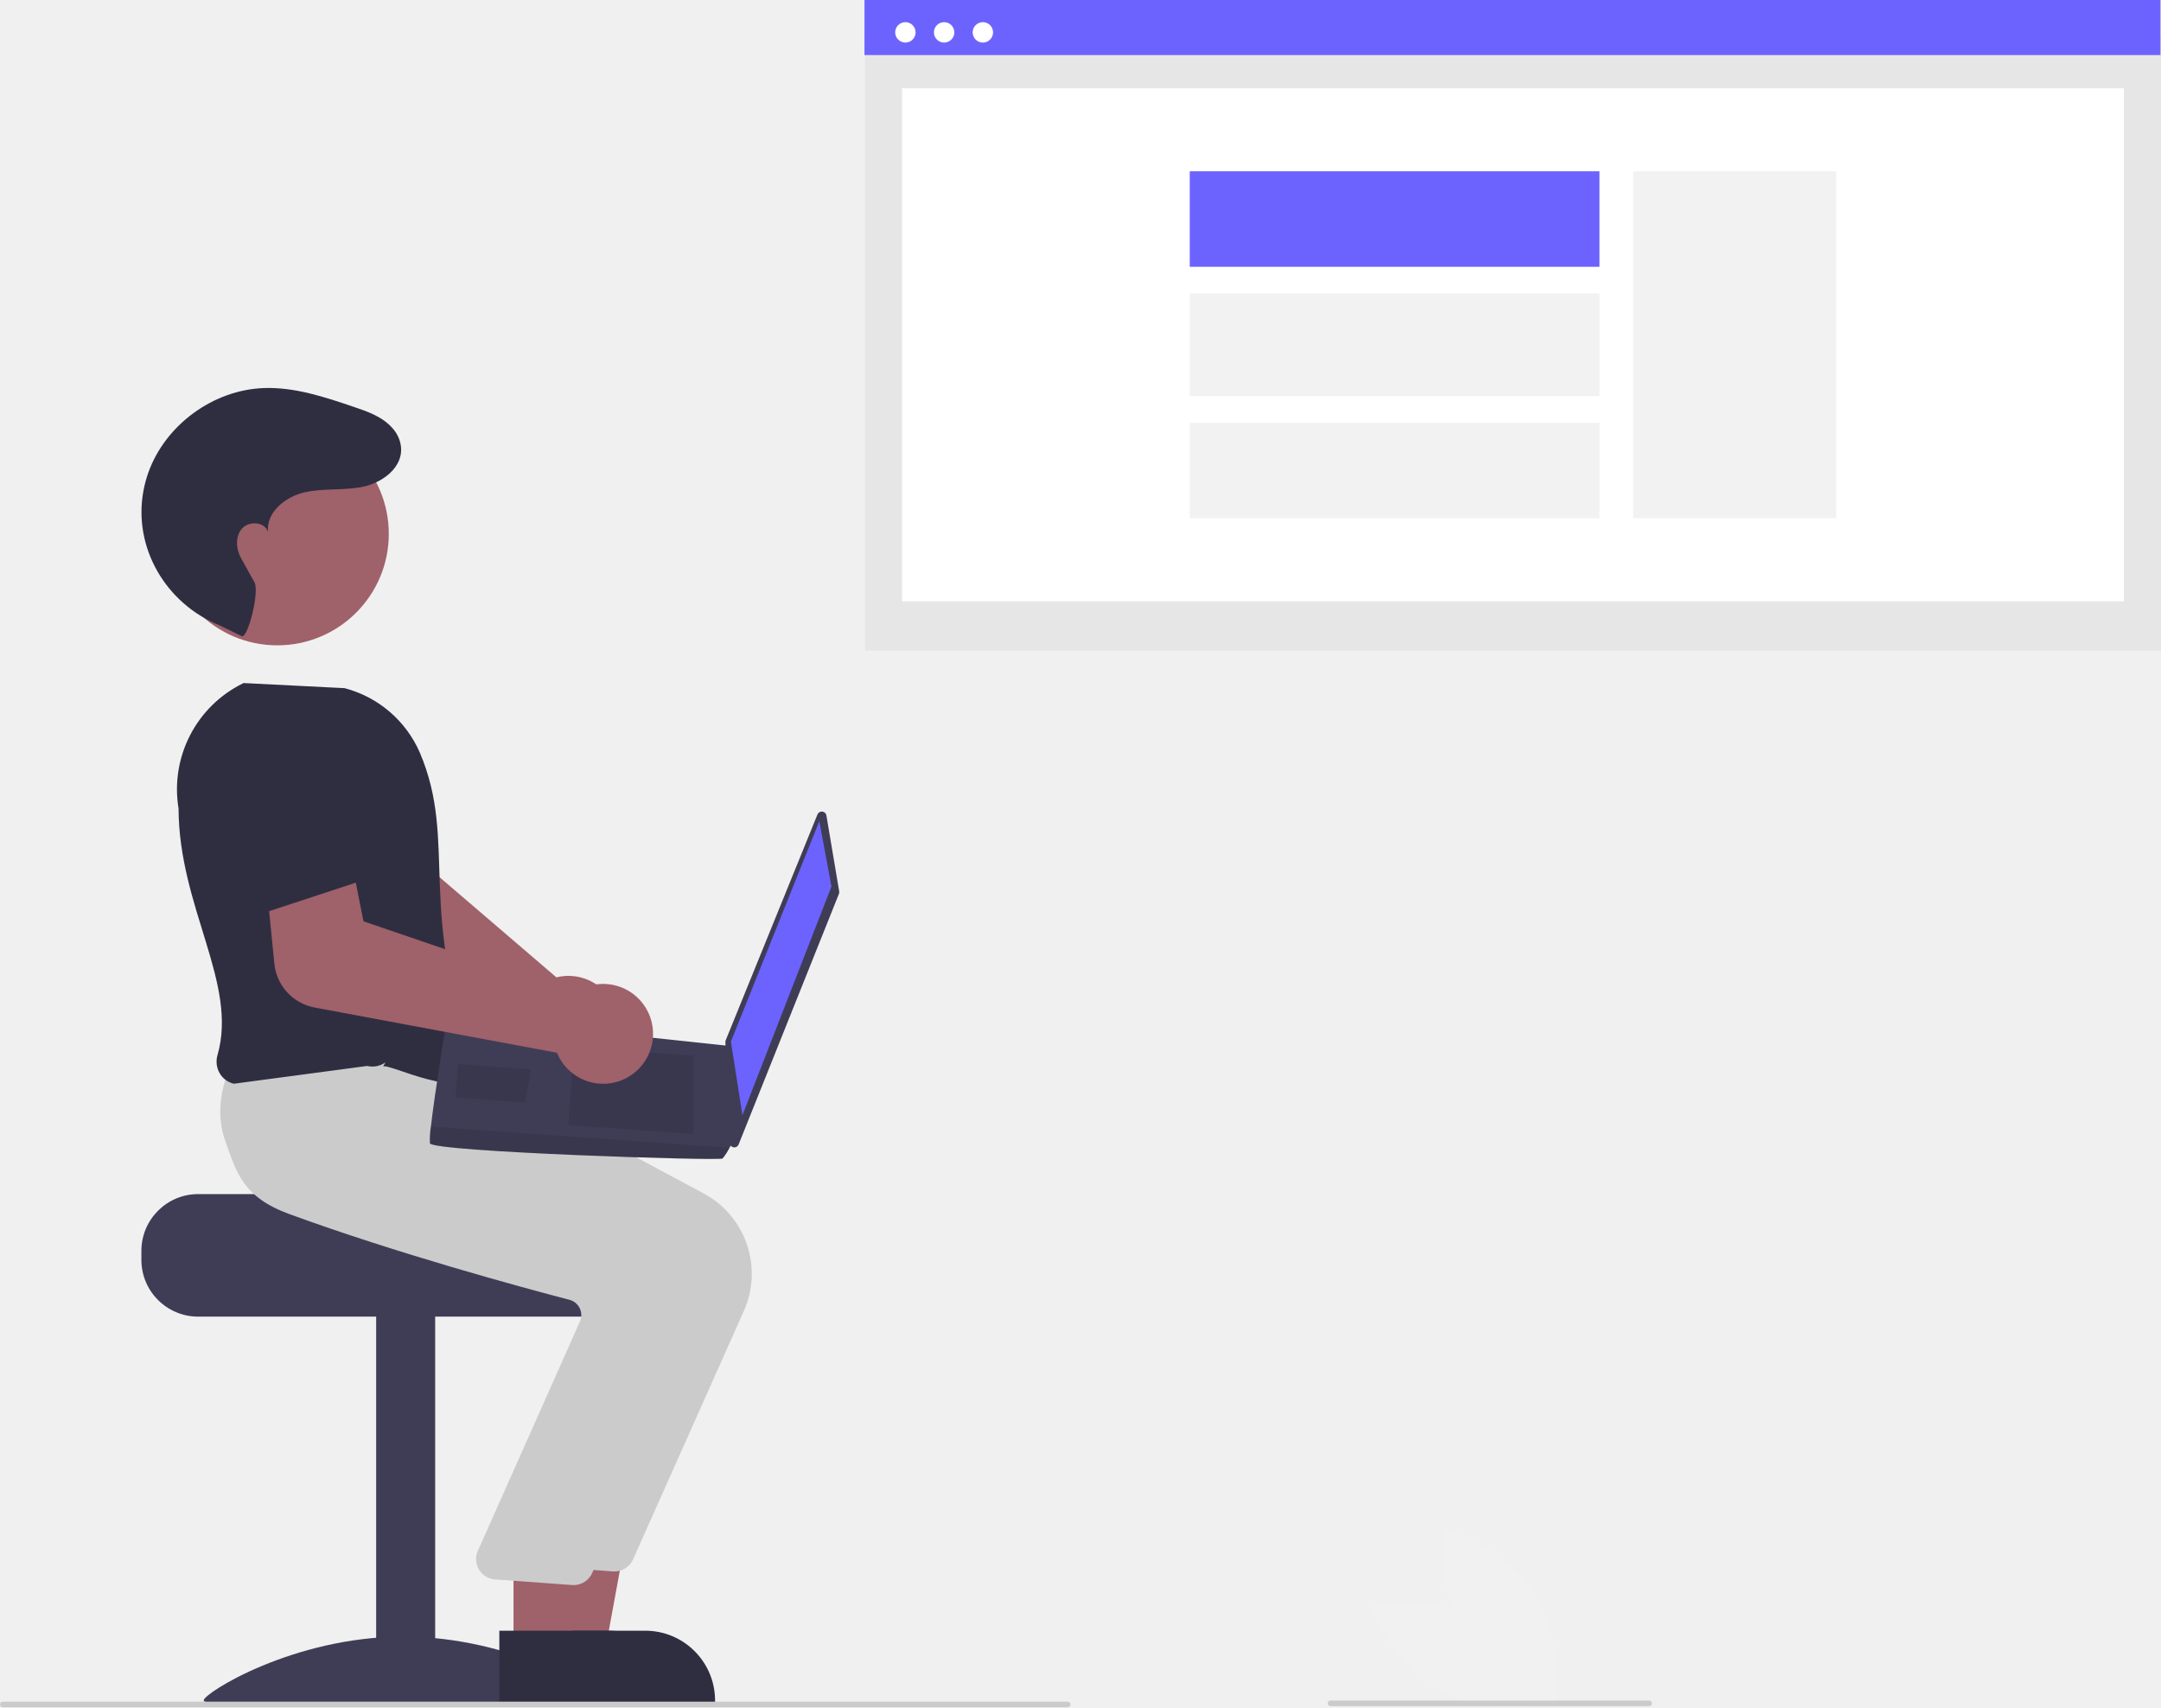
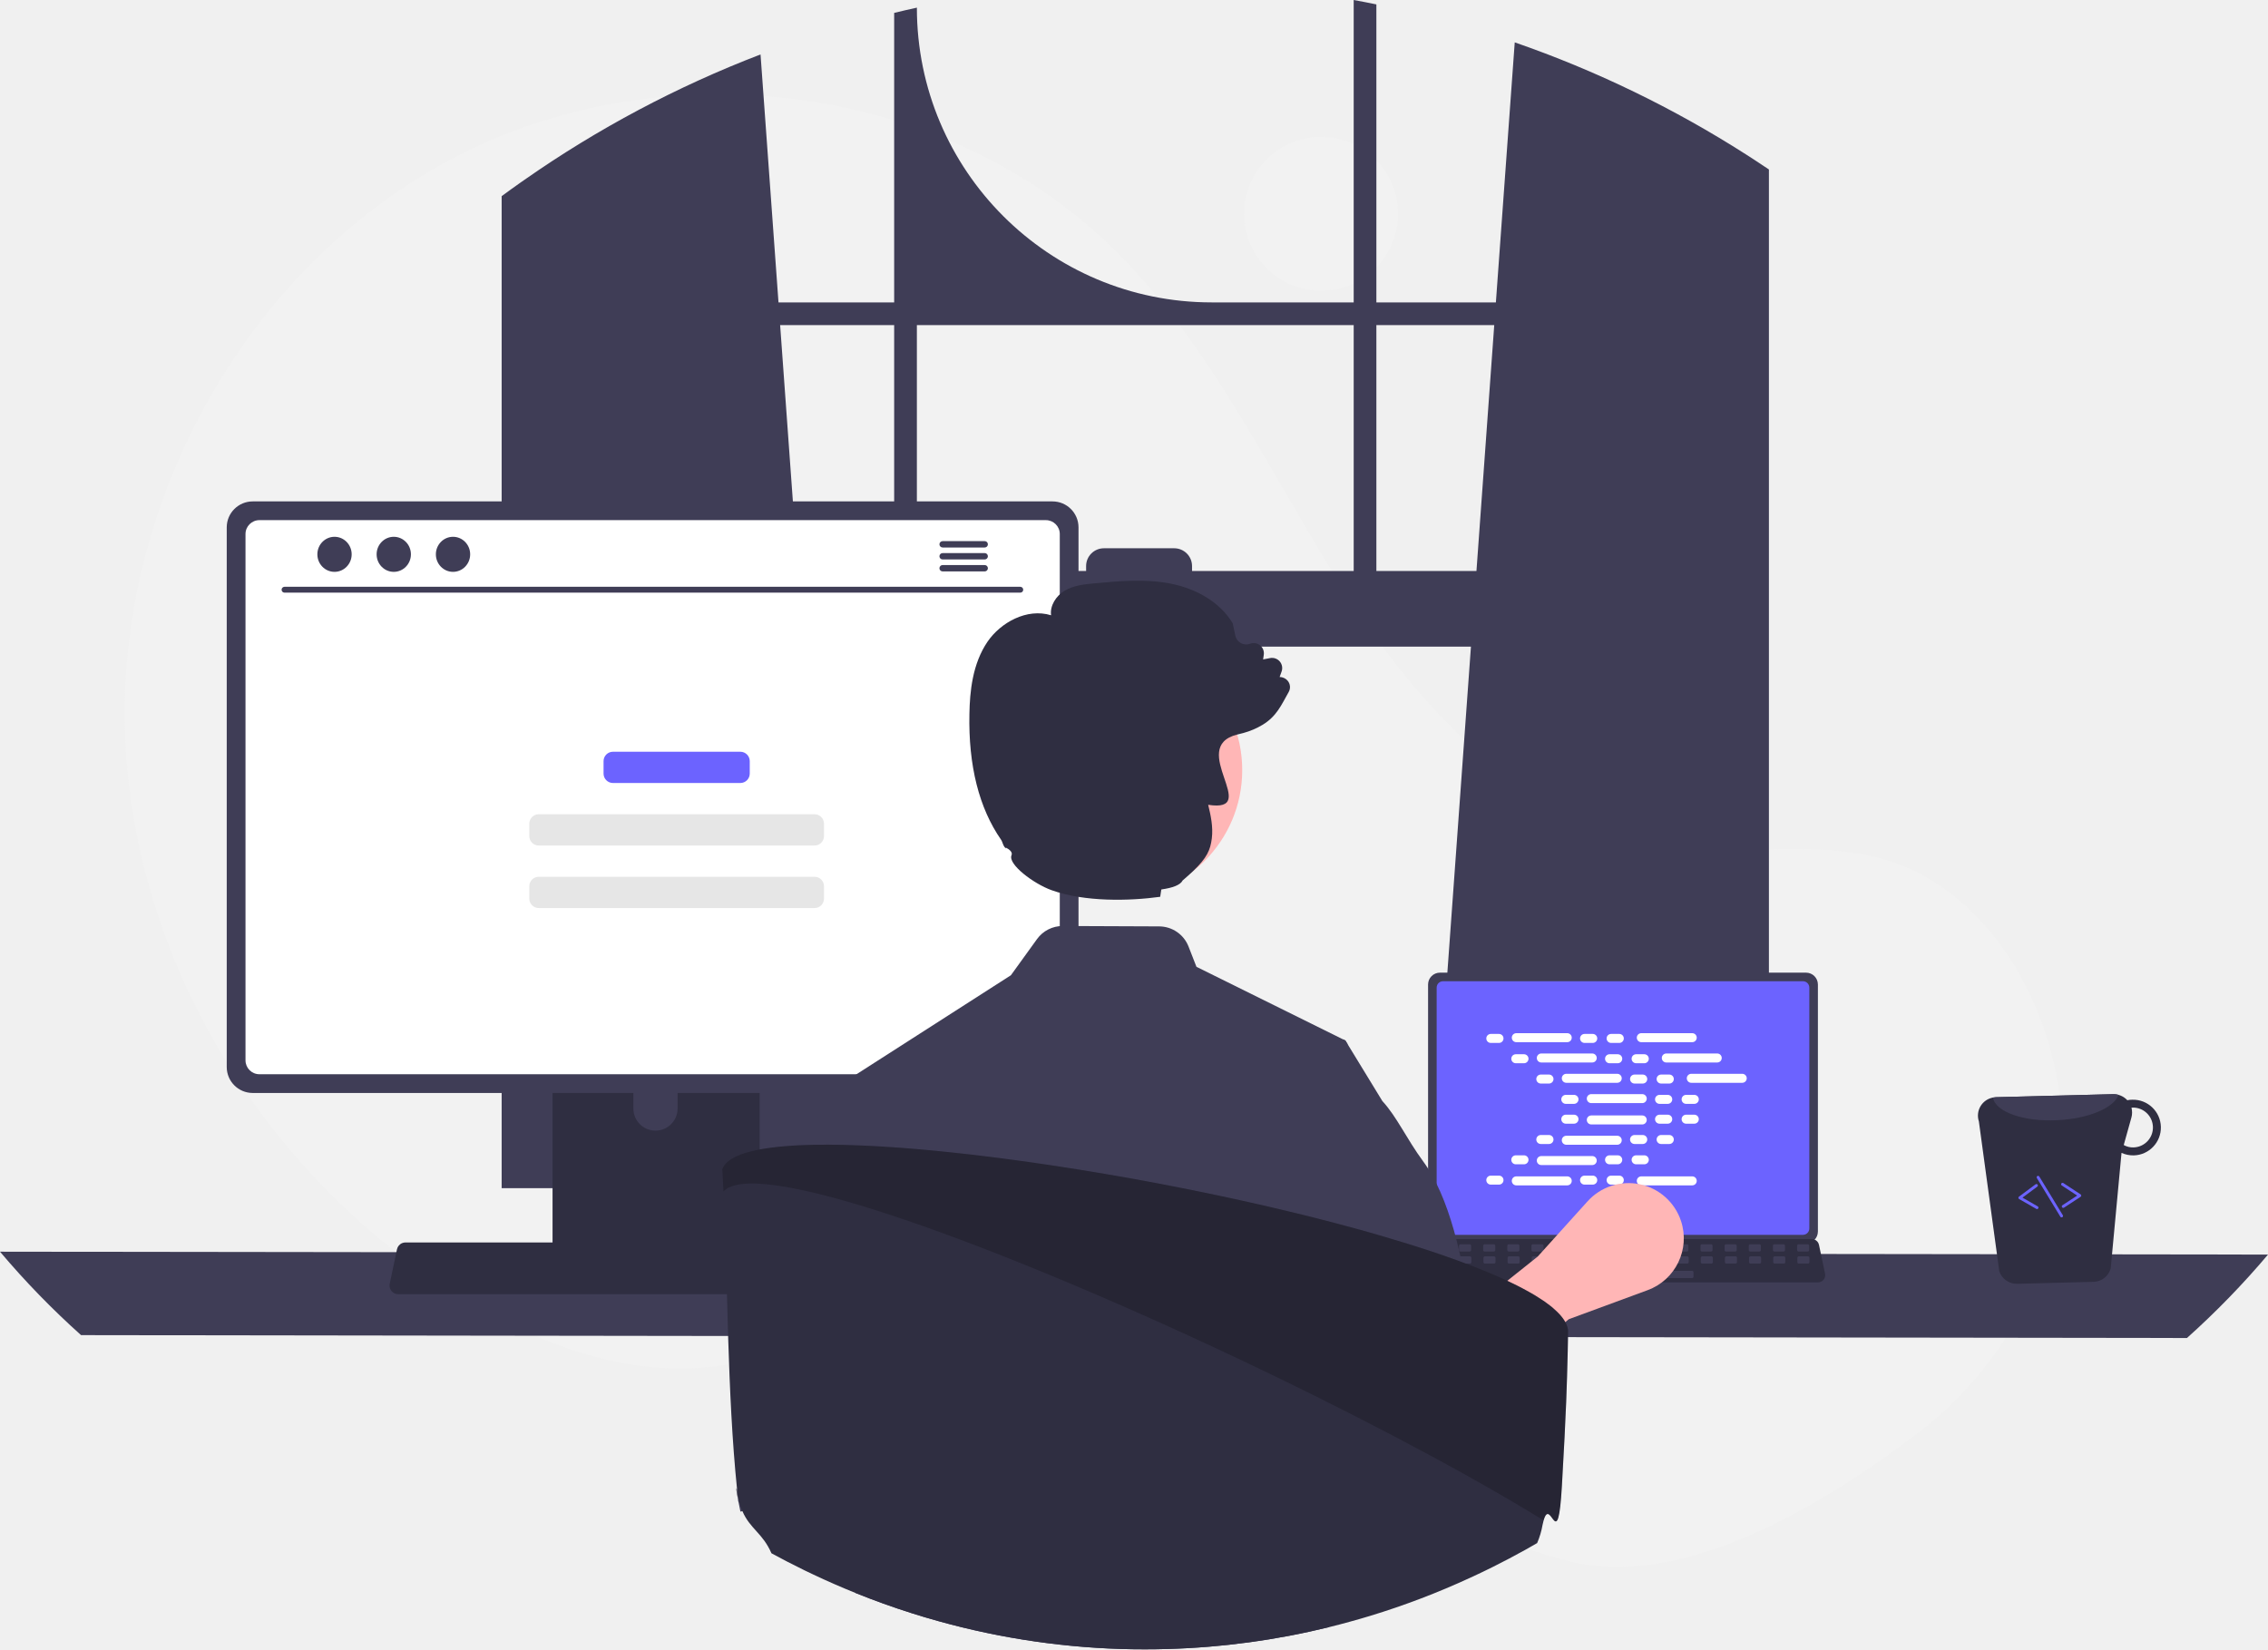
- <svg xmlns="http://www.w3.org/2000/svg" data-name="Layer 1" width="773.114" height="610.804" viewBox="0 0 773.114 610.804">
-   <rect id="e81a7c33-c795-457d-8abc-c4a3c260cd56" data-name="Rectangle 62" x="309.473" y="12.711" width="463.641" height="220.006" fill="#e6e6e6" />
-   <rect id="be98c830-918a-42d1-b1b0-0085d5874e90" data-name="Rectangle 75" x="322.731" y="31.577" width="437.126" height="183.558" fill="#fff" />
-   <rect id="ea07d9fd-7a34-4098-acd7-056fd1871281" data-name="Rectangle 80" x="309.276" width="463.641" height="19.697" fill="#6c63ff" />
-   <circle id="b9ed5a45-8896-4ed9-86b4-15f853c9a185" data-name="Ellipse 90" cx="323.913" cy="11.582" r="3.651" fill="#fff" />
-   <circle id="a9233a38-f8ba-48e0-88f3-496fd4836d40" data-name="Ellipse 91" cx="337.77" cy="11.582" r="3.651" fill="#fff" />
-   <circle id="aa82180f-a6a9-4f5f-82fc-e73106f4ad92" data-name="Ellipse 92" cx="351.627" cy="11.582" r="3.651" fill="#fff" />
-   <rect x="584.272" y="61.279" width="72.676" height="124.155" fill="#f2f2f2" />
-   <rect x="425.64" y="61.277" width="146.59" height="34.175" fill="#6c63ff" />
-   <rect x="425.64" y="104.969" width="146.59" height="36.771" fill="#f2f2f2" />
-   <rect x="425.64" y="151.257" width="146.59" height="34.175" fill="#f2f2f2" />
-   <path d="M434.646,511.7a17.867,17.867,0,0,0-19.79-17.862,17.202,17.202,0,0,0-2.348.433l-60.464-51.827,3.613-19.475-29.802-9.658-8.985,31.211a18.103,18.103,0,0,0,7.68,20.204l74.381,47.045a17.068,17.068,0,0,0,.091,1.752,17.867,17.867,0,0,0,21.691,15.502,17.382,17.382,0,0,0,2.105-.608A17.92,17.92,0,0,0,434.646,511.7Z" transform="translate(-213.4429 -144.5982)" fill="#9f616a" />
-   <path d="M284.325,571.807h77.958c0,2.241,80.345,4.059,80.345,4.059a20.884,20.884,0,0,1,3.426,3.248,20.152,20.152,0,0,1,4.71,12.99v3.248A20.305,20.305,0,0,1,430.466,615.65H284.325a20.315,20.315,0,0,1-20.297-20.297v-3.248A20.326,20.326,0,0,1,284.325,571.807Z" transform="translate(-213.4429 -144.5982)" fill="#3f3d56" />
-   <rect x="134.573" y="470.245" width="21.109" height="136.399" fill="#3f3d56" />
-   <path d="M429.206,752.939c0,2.554-31.988.988-71.447.988s-71.447,1.566-71.447-.988,31.988-22.806,71.447-22.806S429.206,750.385,429.206,752.939Z" transform="translate(-213.4429 -144.5982)" fill="#3f3d56" />
-   <polygon points="196.707 589.916 216.613 589.914 226.084 538.282 196.703 538.284 196.707 589.916" fill="#9f616a" />
-   <path d="M405.072,753.811l64.189-.002v-.812a24.984,24.984,0,0,0-24.983-24.984h-.003l-39.205.002Z" transform="translate(-213.4429 -144.5982)" fill="#2f2e41" />
-   <path d="M439.924,702.496l39.687-88.996a32.616,32.616,0,0,0-14.32-41.868l-86.083-46.161-39.282-3.341-36.234-3.294-.261.442c-.334.565-8.125,14.021-2.859,28.776,3.995,11.192,14.385,19.934,30.883,25.984,38.507,14.119,82.991,26.187,100.328,30.719a5.604,5.604,0,0,1,3.591,2.857,5.681,5.681,0,0,1,.319,4.545L398.822,694.997a7.307,7.307,0,0,0,6.186,9.79l27.55,2.006q.351.033.699.033A7.302,7.302,0,0,0,439.924,702.496Z" transform="translate(-213.4429 -144.5982)" fill="#cbcbcb" />
-   <polygon points="183.716 589.916 203.622 589.914 213.094 538.282 183.713 538.284 183.716 589.916" fill="#9f616a" />
-   <path d="M392.082,753.811l64.189-.002v-.812a24.984,24.984,0,0,0-24.983-24.984h-.003l-39.205.002Z" transform="translate(-213.4429 -144.5982)" fill="#2f2e41" />
-   <path d="M425.31,707.367l39.687-88.996a32.616,32.616,0,0,0-14.32-41.868l-86.083-46.161-39.282-3.341-28.381-2.462.004-.389c-.334.565-8.125,14.021-2.859,28.776,3.995,11.192,6.266,19.934,22.764,25.984,38.507,14.119,82.991,26.187,100.328,30.719a5.604,5.604,0,0,1,3.591,2.857,5.681,5.681,0,0,1,.319,4.545L384.208,699.868a7.307,7.307,0,0,0,6.186,9.79l27.55,2.006q.351.033.699.033A7.302,7.302,0,0,0,425.31,707.367Z" transform="translate(-213.4429 -144.5982)" fill="#cbcbcb" />
-   <path d="M350.517,526.163c1.903-1.346,29.228,12.99,34.1,1.624-22.733-56.833-7.068-81.374-20.993-113.965a40.581,40.581,0,0,0-26.901-23.025l-36.129-1.824-.187.09a42.227,42.227,0,0,0-23.089,44.798c.129,35.469,21.35,62.521,13.93,88.247a8.317,8.317,0,0,0,.786,6.468,7.931,7.931,0,0,0,5.059,3.749l47.705-6.364a8.061,8.061,0,0,0,6.522-1.262Z" transform="translate(-213.4429 -144.5982)" fill="#2f2e41" />
-   <circle cx="99.209" cy="190.998" r="39.882" fill="#9f616a" />
-   <path d="M299.948,372.203c2.119.927,6.458-15.958,4.515-19.335-2.891-5.022-2.72-4.986-4.639-8.309s-2.348-7.871.137-10.794,8.236-2.536,9.37,1.13c-.73-6.963,6.157-12.559,12.979-14.132s14.017-.596,20.877-1.996c7.961-1.624,16.243-8.297,13.067-17.051a12.33,12.33,0,0,0-2.405-3.952c-3.67-4.126-8.803-5.888-13.822-7.591-10.441-3.544-21.168-7.132-32.187-6.741-18.105.643-35.22,13.159-41.32,30.218a42.473,42.473,0,0,0-1.759,6.536c-3.782,20.337,8.028,40.397,27.209,48.141Z" transform="translate(-213.4429 -144.5982)" fill="#2f2e41" />
-   <path d="M509.097,436.337l4.573,27.156a1.672,1.672,0,0,1-.096.899l-35.88,89.653a1.672,1.672,0,0,1-3.222-.551l-1.52-36.027a1.672,1.672,0,0,1,.121-.7l32.827-80.782a1.672,1.672,0,0,1,3.197.352Z" transform="translate(-213.4429 -144.5982)" fill="#3f3d56" />
-   <polygon points="293.114 293.823 297.46 317.153 265.619 398.964 261.485 372.647 293.114 293.823" fill="#6c63ff" />
-   <path d="M367.247,553.628c.783,3.058,103.64,6.369,104.707,5.444a21.674,21.674,0,0,0,2.474-3.828c1.078-1.925,2.076-3.856,2.076-3.856l-1.69-32.529L373.492,508.031s-4.483,27.146-5.89,39.617A29.957,29.957,0,0,0,367.247,553.628Z" transform="translate(-213.4429 -144.5982)" fill="#3f3d56" />
-   <polygon points="248.114 377.702 248.123 405.727 203.309 402.541 205.292 374.657 248.114 377.702" opacity="0.1" style="isolation:isolate" />
-   <polygon points="189.717 382.557 189.988 382.523 187.872 394.437 162.975 392.667 163.825 380.716 189.717 382.557" opacity="0.1" style="isolation:isolate" />
-   <path d="M367.247,553.628c.783,3.058,103.64,6.369,104.707,5.444a21.674,21.674,0,0,0,2.474-3.828l-106.826-7.596A29.957,29.957,0,0,0,367.247,553.628Z" transform="translate(-213.4429 -144.5982)" opacity="0.1" style="isolation:isolate" />
-   <path d="M325.946,505.051l86.764,16.192a17.078,17.078,0,0,0,.734,1.593,17.906,17.906,0,0,0,11.491,8.973,17.72,17.72,0,0,0,14.399-2.609,17.864,17.864,0,0,0-18.475-30.512,17.168,17.168,0,0,0-2.02,1.272l-75.361-25.744-3.857-19.429L308.361,456.856l3.239,32.57A17.767,17.767,0,0,0,325.946,505.051Z" transform="translate(-213.4429 -144.5982)" fill="#9f616a" />
-   <path d="M307.302,471.383l45.422-14.929-10.596-30.423a18.135,18.135,0,0,0-20.107-11.924h0a18.135,18.135,0,0,0-15.153,18.089Z" transform="translate(-213.4429 -144.5982)" fill="#2f2e41" />
-   <path d="M595.443,755.402h-381a1,1,0,1,1,0-2h381a1,1,0,0,1,0,2Z" transform="translate(-213.4429 -144.5982)" fill="#cbcbcb" />
-   <path d="M743.65,723.895c18.274,9.457,26.398,30.049,26.398,30.049s-21.503,5.258-39.777-4.199-26.398-30.049-26.398-30.049S725.376,714.438,743.65,723.895Z" transform="translate(-213.4429 -144.5982)" fill="#f1f1f1" />
-   <path d="M737.806,730.708c10.905,17.449,32.086,23.881,32.086,23.881s3.501-21.858-7.403-39.306-32.086-23.881-32.086-23.881S726.901,713.259,737.806,730.708Z" transform="translate(-213.4429 -144.5982)" fill="#f1f1f1" />
-   <path d="M803.443,755.005h-114a1,1,0,0,1,0-2h114a1,1,0,0,1,0,2Z" transform="translate(-213.4429 -144.5982)" fill="#cbcbcb" />
+ <svg xmlns="http://www.w3.org/2000/svg" data-name="Layer 1" width="786.82" height="572.258" viewBox="0 0 786.82 572.258">
+   <circle cx="458.321" cy="74.182" r="26.701" fill="#f2f2f2" />
+   <path d="M872.038,661.023c39.688-30.229,58.644-81.025,46.776-129.482q-.442-1.806-.934-3.604c-7.867-28.763-27.332-56.101-55.7-65.291-23.82-7.717-49.82-1.783-74.669-4.851-48.781-6.024-86.601-45.494-113.211-86.819-26.611-41.325-47.062-87.583-82.422-121.724-58.285-56.275-153.362-68.391-225.627-31.76C293.987,254.121,247.955,335.391,249.918,416.386c1.963,80.995,50.046,158.432,119.875,199.517,25.652,15.093,55.321,25.785,84.848,22.044,25.62-3.246,48.899-17.013,74.399-21.1,40.091-6.426,79.927,11.701,114.603,32.824,34.676,21.123,68.17,46.16,107.574,55.952C789.478,715.131,836.881,687.801,872.038,661.023Z" transform="translate(-206.59 -163.8711)" fill="#f2f2f2" />
+   <path d="M815.016,219.191c-.87-.58-1.75-1.13-2.62-1.69a380.24,380.24,0,0,0-80.31-38.93l-6.54,90.22h-41.46v-103.39c-2.61-.54-5.24-1.05-7.87-1.53v104.92H626.946A102.27,102.27,0,0,1,524.676,166.521v-0c-2.64.57-5.26,1.18-7.88,1.83v100.44h-40.13l-6.23-86.03a380.858,380.858,0,0,0-81.94,43.53c-.44.3-.88.61-1.31.91-2.21,1.55-4.39,3.13-6.56,4.73v344.19h118.27l-2.09-28.95-11.5-158.95h231.59l-11.5,158.95-2.09,28.95h116.96v-353.45Q817.656,220.901,815.016,219.191Zm-298.22,142.78h-33.39l-6.17-85.3h39.56Zm159.42,0h-56.08v-1.69a6.18,6.18,0,0,0-6.19-6.18h-24.38a6.178,6.178,0,0,0-6.18,6.18v1.69h-58.71v-85.3h151.54Zm7.87,0v-85.3h40.89l-6.17,85.3Z" transform="translate(-206.59 -163.8711)" fill="#3f3d56" />
+   <path d="M206.59,598.162a289.003,289.003,0,0,0,28.12,28.95l730.58,1a289.003,289.003,0,0,0,28.12-28.95Z" transform="translate(-206.59 -163.8711)" fill="#3f3d56" />
+   <path d="M702.02,505.462v85.704a4.122,4.122,0,0,0,4.119,4.119H833.143a4.122,4.122,0,0,0,4.119-4.119v-85.704a4.124,4.124,0,0,0-4.119-4.115H706.139A4.124,4.124,0,0,0,702.02,505.462Z" transform="translate(-206.59 -163.8711)" fill="#3f3d56" />
+   <path d="M704.999,506.529V590.109a2.205,2.205,0,0,0,2.201,2.201H832.086a2.205,2.205,0,0,0,2.201-2.201V506.529a2.206,2.206,0,0,0-2.201-2.206H707.201A2.206,2.206,0,0,0,704.999,506.529Z" transform="translate(-206.59 -163.8711)" fill="#6c63ff" />
+   <path d="M699.364,607.881a2.47,2.47,0,0,0,1.943.93H837.299a2.502,2.502,0,0,0,2.446-3.016l-2.111-10.027a2.507,2.507,0,0,0-1.558-1.818,2.425,2.425,0,0,0-.888-.168H703.41a2.424,2.424,0,0,0-.888.168,2.507,2.507,0,0,0-1.558,1.818l-2.111,10.027A2.501,2.501,0,0,0,699.364,607.881Z" transform="translate(-206.59 -163.8711)" fill="#2f2e41" />
+   <rect x="830.034" y="595.588" width="4.188" height="2.513" rx="0.488" transform="translate(1457.666 1029.819) rotate(-180)" fill="#3f3d56" />
+   <rect x="821.657" y="595.588" width="4.188" height="2.513" rx="0.488" transform="translate(1440.912 1029.819) rotate(-180)" fill="#3f3d56" />
+   <rect x="813.28" y="595.588" width="4.188" height="2.513" rx="0.488" transform="translate(1424.158 1029.819) rotate(-180)" fill="#3f3d56" />
+   <rect x="804.903" y="595.588" width="4.188" height="2.513" rx="0.488" transform="translate(1407.404 1029.819) rotate(-180)" fill="#3f3d56" />
+   <rect x="796.526" y="595.588" width="4.188" height="2.513" rx="0.488" transform="translate(1390.65 1029.819) rotate(-180)" fill="#3f3d56" />
+   <rect x="788.149" y="595.588" width="4.188" height="2.513" rx="0.488" transform="translate(1373.896 1029.819) rotate(-180)" fill="#3f3d56" />
+   <rect x="779.772" y="595.588" width="4.188" height="2.513" rx="0.488" transform="translate(1357.142 1029.819) rotate(-180)" fill="#3f3d56" />
+   <rect x="771.395" y="595.588" width="4.188" height="2.513" rx="0.488" transform="translate(1340.388 1029.819) rotate(-180)" fill="#3f3d56" />
+   <rect x="763.018" y="595.588" width="4.188" height="2.513" rx="0.488" transform="translate(1323.634 1029.819) rotate(-180)" fill="#3f3d56" />
+   <rect x="754.641" y="595.588" width="4.188" height="2.513" rx="0.488" transform="translate(1306.88 1029.819) rotate(-180)" fill="#3f3d56" />
+   <rect x="746.264" y="595.588" width="4.188" height="2.513" rx="0.488" transform="translate(1290.126 1029.819) rotate(-180)" fill="#3f3d56" />
+   <rect x="737.887" y="595.588" width="4.188" height="2.513" rx="0.488" transform="translate(1273.372 1029.819) rotate(-180)" fill="#3f3d56" />
+   <rect x="729.51" y="595.588" width="4.188" height="2.513" rx="0.488" transform="translate(1256.618 1029.819) rotate(-180)" fill="#3f3d56" />
+   <rect x="721.133" y="595.588" width="4.188" height="2.513" rx="0.488" transform="translate(1239.865 1029.819) rotate(-180)" fill="#3f3d56" />
+   <rect x="712.756" y="595.588" width="4.188" height="2.513" rx="0.488" transform="translate(1223.111 1029.819) rotate(-180)" fill="#3f3d56" />
+   <rect x="704.379" y="595.588" width="4.188" height="2.513" rx="0.488" transform="translate(1206.357 1029.819) rotate(-180)" fill="#3f3d56" />
+   <rect x="830.133" y="599.777" width="4.188" height="2.513" rx="0.488" transform="translate(1457.864 1038.196) rotate(-180)" fill="#3f3d56" />
+   <rect x="821.756" y="599.777" width="4.188" height="2.513" rx="0.488" transform="translate(1441.11 1038.196) rotate(-180)" fill="#3f3d56" />
+   <rect x="813.379" y="599.777" width="4.188" height="2.513" rx="0.488" transform="translate(1424.356 1038.196) rotate(-180)" fill="#3f3d56" />
+   <rect x="805.002" y="599.777" width="4.188" height="2.513" rx="0.488" transform="translate(1407.602 1038.196) rotate(-180)" fill="#3f3d56" />
+   <rect x="796.625" y="599.777" width="4.188" height="2.513" rx="0.488" transform="translate(1390.848 1038.196) rotate(-180)" fill="#3f3d56" />
+   <rect x="788.248" y="599.777" width="4.188" height="2.513" rx="0.488" transform="translate(1374.094 1038.196) rotate(-180)" fill="#3f3d56" />
+   <rect x="779.871" y="599.777" width="4.188" height="2.513" rx="0.488" transform="translate(1357.34 1038.196) rotate(-180)" fill="#3f3d56" />
+   <rect x="771.494" y="599.777" width="4.188" height="2.513" rx="0.488" transform="translate(1340.586 1038.196) rotate(-180)" fill="#3f3d56" />
+   <rect x="763.117" y="599.777" width="4.188" height="2.513" rx="0.488" transform="translate(1323.832 1038.196) rotate(-180)" fill="#3f3d56" />
+   <rect x="754.74" y="599.777" width="4.188" height="2.513" rx="0.488" transform="translate(1307.078 1038.196) rotate(-180)" fill="#3f3d56" />
+   <rect x="746.363" y="599.777" width="4.188" height="2.513" rx="0.488" transform="translate(1290.324 1038.196) rotate(-180)" fill="#3f3d56" />
+   <rect x="737.986" y="599.777" width="4.188" height="2.513" rx="0.488" transform="translate(1273.57 1038.196) rotate(-180)" fill="#3f3d56" />
+   <rect x="729.609" y="599.777" width="4.188" height="2.513" rx="0.488" transform="translate(1256.816 1038.196) rotate(-180)" fill="#3f3d56" />
+   <rect x="721.232" y="599.777" width="4.188" height="2.513" rx="0.488" transform="translate(1240.062 1038.196) rotate(-180)" fill="#3f3d56" />
+   <rect x="712.855" y="599.777" width="4.188" height="2.513" rx="0.488" transform="translate(1223.309 1038.196) rotate(-180)" fill="#3f3d56" />
+   <rect x="704.478" y="599.777" width="4.188" height="2.513" rx="0.488" transform="translate(1206.555 1038.196) rotate(-180)" fill="#3f3d56" />
+   <rect x="760.604" y="604.803" width="33.508" height="2.513" rx="0.488" transform="translate(1348.126 1048.248) rotate(-180)" fill="#3f3d56" />
+   <rect x="515.631" y="358.737" width="5.966" height="3.122" rx="1.561" fill="#fff" />
+   <rect x="548.154" y="358.737" width="5.966" height="3.122" rx="1.561" fill="#fff" />
+   <rect x="557.369" y="358.737" width="5.966" height="3.122" rx="1.561" fill="#fff" />
+   <rect x="524.477" y="358.477" width="20.796" height="3.122" rx="1.561" fill="#fff" />
+   <rect x="567.841" y="358.477" width="20.796" height="3.122" rx="1.561" fill="#fff" />
+   <rect x="524.304" y="365.784" width="5.966" height="3.122" rx="1.561" fill="#fff" />
+   <rect x="556.827" y="365.784" width="5.966" height="3.122" rx="1.561" fill="#fff" />
+   <rect x="566.042" y="365.784" width="5.966" height="3.122" rx="1.561" fill="#fff" />
+   <rect x="533.15" y="365.523" width="20.796" height="3.122" rx="1.561" fill="#fff" />
+   <rect x="576.514" y="365.523" width="20.796" height="3.122" rx="1.561" fill="#fff" />
+   <rect x="532.977" y="372.83" width="5.966" height="3.122" rx="1.561" fill="#fff" />
+   <rect x="565.5" y="372.83" width="5.966" height="3.122" rx="1.561" fill="#fff" />
+   <rect x="574.715" y="372.83" width="5.966" height="3.122" rx="1.561" fill="#fff" />
+   <rect x="541.823" y="372.57" width="20.796" height="3.122" rx="1.561" fill="#fff" />
+   <rect x="585.187" y="372.57" width="20.796" height="3.122" rx="1.561" fill="#fff" />
+   <rect x="541.649" y="379.877" width="5.966" height="3.122" rx="1.561" fill="#fff" />
+   <rect x="574.172" y="379.877" width="5.966" height="3.122" rx="1.561" fill="#fff" />
+   <rect x="583.387" y="379.877" width="5.966" height="3.122" rx="1.561" fill="#fff" />
+   <rect x="550.496" y="379.617" width="20.796" height="3.122" rx="1.561" fill="#fff" />
+   <rect x="548.154" y="407.898" width="5.966" height="3.122" rx="1.561" fill="#fff" />
+   <rect x="557.369" y="407.898" width="5.966" height="3.122" rx="1.561" fill="#fff" />
+   <rect x="567.841" y="408.158" width="20.796" height="3.122" rx="1.561" fill="#fff" />
+   <rect x="515.631" y="407.898" width="5.966" height="3.122" rx="1.561" fill="#fff" />
+   <rect x="524.477" y="408.158" width="20.796" height="3.122" rx="1.561" fill="#fff" />
+   <rect x="524.304" y="400.851" width="5.966" height="3.122" rx="1.561" fill="#fff" />
+   <rect x="556.827" y="400.851" width="5.966" height="3.122" rx="1.561" fill="#fff" />
+   <rect x="566.042" y="400.851" width="5.966" height="3.122" rx="1.561" fill="#fff" />
+   <rect x="533.15" y="401.111" width="20.796" height="3.122" rx="1.561" fill="#fff" />
+   <rect x="532.977" y="393.804" width="5.966" height="3.122" rx="1.561" fill="#fff" />
+   <rect x="565.5" y="393.804" width="5.966" height="3.122" rx="1.561" fill="#fff" />
+   <rect x="574.715" y="393.804" width="5.966" height="3.122" rx="1.561" fill="#fff" />
+   <rect x="541.823" y="394.064" width="20.796" height="3.122" rx="1.561" fill="#fff" />
+   <rect x="541.649" y="386.758" width="5.966" height="3.122" rx="1.561" fill="#fff" />
+   <rect x="574.172" y="386.758" width="5.966" height="3.122" rx="1.561" fill="#fff" />
+   <rect x="583.387" y="386.758" width="5.966" height="3.122" rx="1.561" fill="#fff" />
+   <rect x="550.496" y="387.018" width="20.796" height="3.122" rx="1.561" fill="#fff" />
+   <path d="M711.507,654.353l-13.35-21.102,41.902-33.403,17.295-19.161a19.161,19.161,0,0,1,32.418,6.828h0a19.161,19.161,0,0,1-11.57,23.991l-27.349,10.075Z" transform="translate(-206.59 -163.8711)" fill="#ffb6b6" />
+   <path d="M398.28,501.352v102.56h71.85v-102.56a3.448,3.448,0,0,0-2.43-3.3,3.175,3.175,0,0,0-1.03-.16H401.75A3.463,3.463,0,0,0,398.28,501.352Zm28.04,35.24a7.67,7.67,0,0,1,15.34,0v11.9a7.67,7.67,0,0,1-15.34,0Z" transform="translate(-206.59 -163.8711)" fill="#2f2e41" />
+   <path d="M398.06,600.632v9.89a1.946,1.946,0,0,0,1.93,1.94h68.43a1.94,1.94,0,0,0,1.93-1.94v-9.89Z" transform="translate(-206.59 -163.8711)" fill="#3f3d56" />
+   <path d="M285.25,346.832V534.092a9.007,9.007,0,0,0,9,9h277.5a9.007,9.007,0,0,0,9-9V346.832a9.011,9.011,0,0,0-9-8.99H294.25A9.012,9.012,0,0,0,285.25,346.832Z" transform="translate(-206.59 -163.8711)" fill="#3f3d56" />
+   <path d="M291.76,349.162v182.62a4.818,4.818,0,0,0,4.81,4.81H569.44a4.818,4.818,0,0,0,4.81-4.81v-182.62a4.82,4.82,0,0,0-4.81-4.82H296.57A4.821,4.821,0,0,0,291.76,349.162Z" transform="translate(-206.59 -163.8711)" fill="#fff" />
+   <path d="M342.4,611.792a2.948,2.948,0,0,0,2.32,1.11h162.34a2.987,2.987,0,0,0,2.92-3.6l-2.52-11.97a2.993,2.993,0,0,0-1.86-2.17,2.895,2.895,0,0,0-1.06-.2H347.23a2.894,2.894,0,0,0-1.06.2,2.992,2.992,0,0,0-1.86,2.17l-2.52,11.97A2.985,2.985,0,0,0,342.4,611.792Z" transform="translate(-206.59 -163.8711)" fill="#2f2e41" />
+   <path d="M560.585,369.499H305.261a1.016,1.016,0,0,1,0-2.031H560.585a1.016,1.016,0,0,1,0,2.031Z" transform="translate(-206.59 -163.8711)" fill="#3f3d56" />
+   <ellipse cx="116.051" cy="192.33" rx="5.95" ry="6.083" fill="#3f3d56" />
+   <ellipse cx="136.607" cy="192.33" rx="5.95" ry="6.083" fill="#3f3d56" />
+   <ellipse cx="157.163" cy="192.33" rx="5.95" ry="6.083" fill="#3f3d56" />
+   <path d="M548.206,351.622h-14.6a1.105,1.105,0,0,0,0,2.21h14.6a1.105,1.105,0,0,0,0-2.21Z" transform="translate(-206.59 -163.8711)" fill="#3f3d56" />
+   <path d="M548.206,355.772h-14.6a1.105,1.105,0,0,0,0,2.21h14.6a1.105,1.105,0,0,0,0-2.21Z" transform="translate(-206.59 -163.8711)" fill="#3f3d56" />
+   <path d="M548.206,359.922h-14.6a1.105,1.105,0,0,0,0,2.21h14.6a1.105,1.105,0,0,0,0-2.21Z" transform="translate(-206.59 -163.8711)" fill="#3f3d56" />
+   <path d="M900.186,604.972a6.416,6.416,0,0,0,6.183,4.331l26.492-.682a6.329,6.329,0,0,0,5.981-4.657l3.749-40.087a9.794,9.794,0,0,0,4.238.871,9.661,9.661,0,1,0-.485-19.317,8.184,8.184,0,0,0-1.736.181,6.548,6.548,0,0,0-4.874-2.103l-40.751,1.052a5.853,5.853,0,0,0-1.005.125,6.365,6.365,0,0,0-4.873,8.265Zm43.173-43.817,2.668-9.553a6.506,6.506,0,0,0,.02-3.375c.129-0.0.244-.062.373-.062a6.91,6.91,0,0,1,.324,13.817A6.505,6.505,0,0,1,943.359,561.156Z" transform="translate(-206.59 -163.8711)" fill="#2f2e41" />
+   <path d="M897.978,544.686c.868,4.964,10.629,8.454,22.366,7.847,10.793-.497,19.617-4.287,21.234-8.778a6.025,6.025,0,0,0-1.844-.246l-40.751,1.052A5.853,5.853,0,0,0,897.978,544.686Z" transform="translate(-206.59 -163.8711)" fill="#3f3d56" />
+   <path d="M922.494,582.944a.497.497,0,0,0,.151-.066l5.753-3.766a.499.499,0,0,0,0-.836l-5.98-3.917a.5.5,0,1,0-.548.836l5.341,3.498-5.114,3.348a.5.5,0,0,0,.396.903Z" transform="translate(-206.59 -163.8711)" fill="#6c63ff" />
+   <path d="M913.408,583.363a.5.5,0,0,0,.126-.918l-5.303-3.04,5.126-3.807a.5.5,0,1,0-.596-.802l-5.739,4.263a.5.5,0,0,0,.049.835l5.965,3.42A.5.5,0,0,0,913.408,583.363Z" transform="translate(-206.59 -163.8711)" fill="#6c63ff" />
+   <path d="M921.922,586.244a.482.482,0,0,0,.137-.058.5.5,0,0,0,.168-.687l-8.155-13.408a.5.5,0,0,0-.854.521l8.155,13.408A.5.5,0,0,0,921.922,586.244Z" transform="translate(-206.59 -163.8711)" fill="#6c63ff" />
+   <rect x="209.385" y="260.827" width="50.719" height="10.846" rx="3.264" fill="#6c63ff" />
+   <rect x="183.626" y="282.519" width="102.236" height="10.846" rx="3.264" fill="#e6e6e6" />
+   <rect x="183.626" y="304.21" width="102.236" height="10.846" rx="3.264" fill="#e6e6e6" />
+   <path d="M497.301,540.717l.217.684.011.023,6.525,19.838,7.506,22.861,14.123,42.961.137,6.673v.023l1.049,53.684-2.909,7.278,3.274,11.932s-1.506-18.037-9.582-7.679c-4.574,5.886-9.925,11.91-14.317,17.556q9.6,3.884,19.507,7.027c1.426.456,2.863.89,4.301,1.323q.462.137.924.274a266.863,266.863,0,0,0,67.351,10.826c1.186.034,2.35.057,3.479.08.399.011.787.023,1.175.023,1.278.011,2.544.023,3.822.023q3.867,0,7.7-.114a266.853,266.853,0,0,0,56.091-7.586c-.125-7.586-.468-16.45-.958-25.918-.228-4.643-5.35-9.674-5.658-14.533-.217-3.65,4.381-7.084,4.141-10.792-1.551-22.827-3.491-14.064-4.928-30.229q-.222-2.379-.411-4.552c-.924-10.381-1.563-16.872-1.563-16.872l6.137-38.683,9.639-60.734-.742-1.221-.833-.411-50.844-25.165-2.761-7.073a10.979,10.979,0,0,0-10.141-6.947l-33.493-.137a10.931,10.931,0,0,0-8.909,4.529l-9.069,12.56Z" transform="translate(-206.59 -163.8711)" fill="#3f3d56" />
+   <path d="M533.407,617.525,525.82,633.758l-5.179,11.088-8.909,46.646-4.46,4.734L503.45,679.467l-39.998,8.881c-1.312-7.29-.351.247-1.161-7.75.228-.228.468-.456.707-.685.639-.593,1.175-1.152,1.164-1.688-.456-27.584.913-74.526,12.343-102.966a60.053,60.053,0,0,1,7.027-13.107c.228-.308.445-.616.662-.924,5.27-7.381,8.601-14.647,13.324-19.815v-.011a.53.53,0,0,0,.08-.08.157.157,0,0,0,.046-.034l32.443-17.203,1.392,39.105.992,28.109Z" transform="translate(-206.59 -163.8711)" fill="#3f3d56" />
+   <path d="M650.391,622.135l9.476,20.275,3.307,7.061,8.907,46.642,4.446,4.723,3.83-16.755,1.8-.369,32.459-6.722,9.461,30.046a17.984,17.984,0,0,0-3.261-22.506c-.646-.585-1.184-1.154-1.169-1.692.538-32.443-1.446-91.684-19.367-116.066-5.692-7.738-9.107-15.445-14.076-20.829-.015-.015-.015-.031-.031-.031L674.081,526.114l-.738-1.215-.831-.415Z" transform="translate(-206.59 -163.8711)" fill="#3f3d56" />
+   <circle id="a657ec4b-47ce-4d2a-9c58-81a811696ca9" data-name="Ellipse 5" cx="386.397" cy="267.201" r="44.558" fill="#ffb6b6" />
+   <path d="M653.212,399.948a3.759,3.759,0,0,0-2.69-1.19l.67-1.86a3.528,3.528,0,0,0-3.96-4.7l-2.44.47.23-1.63a3.534,3.534,0,0,0-4.73-3.82,3.766,3.766,0,0,1-3.24-.23,3.846,3.846,0,0,1-1.92-2.61l-.85-4.1-.09-.22c-4.14-6.9-12.1-11.92-21.84-13.76-8.67-1.65-17.56-.81-26.13-.02-3.4.32-7.24.68-10.44,2.64-2.72,1.68-5.02,5.04-4.55,8.43-8.45-2.59-17.51,2.58-22,9.1-5.32,7.76-6.19,17.48-6.33,25.08-.38,17.98,3.33,32.69,11,43.73.56.8.7,2.47,1.81,3.03l-.23-.37c1.24.62,2.5,1.62,2.03,2.69-1.35,3.08,7.62,9.89,13.94,12.14,11.53,4.11,26.86,3.76,37.64,2.28l.38-2.55c3.89-.53,6.63-1.54,7.4-3.12,1.36-1.16,2.52-2.2,3.53-3.16l.01-.01c.02-.02.06-.05.08-.07,4.87-4.67,6-7.33,6.51-11.38.49-3.97-.38-8-1.27-11.63,18.74,2.9-7.38-19.96,10.08-24.38a5.434,5.434,0,0,1,.61-.15c.51-.12,1.02-.24,1.51-.38a26.448,26.448,0,0,0,6.72-2.87c4.88-2.97,6.49-6.91,9.01-11.35A3.427,3.427,0,0,0,653.212,399.948Z" transform="translate(-206.59 -163.8711)" fill="#2f2e41" />
+   <path d="M750.582,625.308c-.01,1.75-.03,4.2-.11,7.23q-.015.63-.03,1.29c-.13,5.57-.26,10.24-.47,15.43-.01.36-.02.71-.04,1.07-.28,7.24-.72,15.67-1.48,29.02-1.41,24.66-3.87,3.39-6.34,12.04-.12.43-.25.94-.37,1.54a27.916,27.916,0,0,1-1.88,6.33c-1.31.78-2.66,1.53-3.99,2.28-3.79,2.11-7.64,4.14-11.52,6.07-2.18,1.08-4.37,2.14-6.57,3.16-.35.16-.69.32-1.03.47a270.887,270.887,0,0,1-34.75,13.26c-2.32.7-4.63,1.38-6.97,2.01-2.44.68-4.88,1.32-7.35,1.92a266.893,266.893,0,0,1-56.09,7.59c-2.55.08-5.12.11-7.7.11-1.28,0-2.54-.01-3.82-.02-.39,0-.78-.01-1.17-.02-1.13-.03-2.3-.05-3.48-.08a266.663,266.663,0,0,1-67.35-10.83l-.93-.27c-1.44-.44-2.87-.87-4.3-1.33q-9.9-3.135-19.51-7.02-7.335-2.955-14.5-6.34a.339.339,0,0,1-.12-.06c-1-.46-2.01-.94-3.01-1.43-.13-.07-.27-.14-.41-.21q-5.595-2.73-11.07-5.72c-3.07-7.05-7.39-8.4-10.07-14.6a25.874,25.874,0,0,1-1.68-5.74c0-.02-.01-.04-.01-.07.28,3.72-1.19-6.6-.01-.04-.01-.12-.02-.25-.03-.4-.03-.36-.07-.8-.13-1.35-3.43-33.49-3.21-71.79-4.7-103.35q-.15-3.06-.31-5.86c-.03-.62-.07-1.23-.11-1.83.07-.18.15-.37.24-.55a1.002,1.002,0,0,1,.07-.15,1.623,1.623,0,0,1,.1-.18c.02-.03.05-.07.07-.1a.917.917,0,0,1,.05-.1c.09-.14.19-.29.3-.43.05-.06.09-.11.14-.16a.808.808,0,0,1,.12-.14.637.637,0,0,1,.11-.13c.04-.04.08-.09.13-.14a.302.302,0,0,1,.08-.08,2.033,2.033,0,0,1,.26-.25,9.624,9.624,0,0,1,1.14-.9c.14-.09.29-.18.43-.28a19.135,19.135,0,0,1,3.17-1.52c.38-.14.76-.27,1.17-.41.15-.04.29-.09.44-.14.22-.07.44-.14.67-.19,1.14-.34,2.37-.63,3.7-.9.16-.03.33-.06.5-.1.24-.05.49-.09.74-.13.34-.06.69-.12,1.04-.18,2.97-.47,6.34-.82,10.06-1.05q.525-.03,1.05-.06c.41-.02.82-.04,1.24-.06.35-.02.71-.03,1.07-.04.35-.02.71-.03,1.08-.04,1.01-.03,2.05-.06,3.11-.08,3.02-.06,6.2-.04,9.54.03,1.55.04,3.13.08,4.75.15.11,0,.21.01.31.01,1.41.05,2.83.11,4.29.19,1.02.05,2.05.1,3.08.16.97.06,1.95.12,2.94.19.77.04,1.54.1,2.32.15.66.05,1.32.1,1.98.14l.9.06c.49.04.98.07,1.48.12,1.1.09,2.2.18,3.32.27,1.11.1,2.24.2,3.37.3s2.27.21,3.41.32c.12.01.23.02.34.03,1.04.11,2.08.21,3.13.32.24.02.49.04.73.07,1.001.101,2.022.218,3.032.326.31.033.618.066.929.1.791.086,1.572.161,2.368.254,1.05.12,2.12.23,3.16.37.81.09,1.62.18,2.43.28,1.27.15,2.56.31,3.85.48.49.06.98.12,1.47.19,3.68.46,7.4.97,11.18,1.5,5.73.81,11.55,1.69,17.41,2.64q8.805,1.425,17.71,3.01c1.5.27,3,.54,4.51.82q1.02.195,2.04.39c1.16.21,2.32.43,3.48.65,1.16.22,2.32.44,3.48.67,1.38.27,2.77.54,4.15.81,9.09,1.8,18.13,3.72,26.95,5.73,1.45.33,2.9.67,4.34,1q4.32,1.005,8.56,2.04c.78.18,1.55.37,2.32.56,1.92.48,3.84.96,5.73,1.45l.33.09c1.39.34,2.75.69,4.11,1.05q4.815,1.26,9.47,2.55,3.09.855,6.11,1.73c3.01.87,5.96,1.75,8.83,2.64.71.22,1.42.44,2.12.65,2.1.65,4.17,1.31,6.18,1.97,1.6.52,3.16,1.05,4.7,1.58q2.31.795,4.53,1.59c.95.34,1.89.7,2.83,1.04,1.35.5,2.68,1,3.98,1.5.4.15.79.31,1.18.46.25.11.49.2.73.3.47.19.95.37,1.41.56.47.18.93.37,1.39.57.45.18.91.37,1.35.56.45.18.89.37,1.33.57.37.15.73.31,1.08.47.71.31,1.42.62,2.11.94.34.16.68.31,1.02.47l.78.36c.11.06.22.11.33.16.25.12.51.25.76.37.58.27,1.15.56,1.71.83.75.38,1.48.76,2.18,1.13.71.38,1.4.76,2.06,1.13.11.06.21.12.32.18.15.08.3.17.45.25.51.29,1,.59,1.49.88.96.59,1.87,1.17,2.72,1.75.19.13.37.26.56.38.63.45,1.23.89,1.79,1.34,0,.01,0,.01.01.01.19.14.37.29.55.43.15.14.31.26.46.4.52.45,1,.88,1.44,1.32a5.667,5.667,0,0,1,.42.43,1.208,1.208,0,0,1,.16.16c.2.2.38.4.55.6a.553.553,0,0,1,.07.09c.24.28.46.56.67.84.1.14.21.28.3.42.12.17.24.35.34.52.09.14.17.29.25.43a7.257,7.257,0,0,1,.54,1.13,5.241,5.241,0,0,1,.27.82A5.844,5.844,0,0,1,750.582,625.308Z" transform="translate(-206.59 -163.8711)" fill="#2f2e41" />
+   <path d="M750.582,625.308c-.01,1.75-.03,4.2-.11,7.23-.01.42-.03.85-.04,1.29-.1,4.25-.25,9.5-.46,15.43-.01.36-.02.71-.04,1.07-.28,7.24-.72,15.67-1.48,29.02-1.41,24.66-3.87,3.39-6.34,12.04-6.86-4.22-14.38-8.64-22.42-13.18q-2.175-1.23-4.39-2.47c-16.08-8.97-34.04-18.37-52.79-27.68-.74-.37-1.49-.74-2.23-1.1-42.95-21.23-89.83-41.88-127.81-55.66-7.33-2.66-14.33-5.06-20.91-7.17-13.86-4.43-25.84-7.53-35.06-8.87-9.6-1.4-16.23-.9-18.91,1.99q-.15-3.06-.31-5.86-.06-.93-.12-1.83c.062-.165.142-.322.22-.48.011-.023.019-.047.03-.07a1.002,1.002,0,0,1,.07-.15,1.623,1.623,0,0,1,.1-.18,1.06,1.06,0,0,1,.12-.2c.09-.14.19-.29.3-.43a3.483,3.483,0,0,1,.26-.3.637.637,0,0,1,.11-.13c.04-.04.08-.09.13-.14a.302.302,0,0,1,.08-.08,2.033,2.033,0,0,1,.26-.25,9.624,9.624,0,0,1,1.14-.9c.14-.09.29-.18.43-.28a19.135,19.135,0,0,1,3.17-1.52c.38-.14.76-.27,1.17-.41.15-.04.29-.09.44-.14.22-.07.44-.14.67-.19,1.14-.34,2.37-.63,3.7-.9.4-.08.82-.16,1.24-.23.34-.06.69-.12,1.04-.18,2.97-.47,6.34-.82,10.06-1.05q.525-.03,1.05-.06c.41-.02.82-.04,1.24-.06.35-.02.71-.03,1.07-.04.35-.02.71-.03,1.08-.04,1.01-.03,2.05-.06,3.11-.08,3.02-.05,6.2-.03,9.54.04,1.55.03,3.13.08,4.75.15.1,0,.21.01.31.01,1.41.04,2.84.11,4.29.18,1.02.05,2.05.1,3.08.16.97.06,1.95.12,2.94.19.77.04,1.54.1,2.32.15.66.05,1.32.1,1.98.14.79.06,1.58.12,2.38.18,1.1.09,2.2.18,3.32.27,1.11.1,2.24.2,3.37.3s2.27.21,3.41.32c.12.01.23.02.34.03,1.04.11,2.08.21,3.13.32q8.73.885,17.97,2.07,5.52.705,11.18,1.51c5.73.81,11.55,1.69,17.41,2.63q8.805,1.425,17.71,3.01c1.5.27,3,.54,4.51.82q2.76.51,5.52,1.04c1.16.22,2.32.44,3.48.67,1.38.27,2.77.54,4.15.81,9.09,1.8,18.13,3.72,26.95,5.73,1.45.33,2.9.67,4.34,1q4.32,1.005,8.56,2.04c.78.19,1.55.38,2.32.57q2.895.72,5.73,1.44v.01c.11.02.22.05.33.08,1.38.35,2.75.7,4.11,1.06q4.815,1.26,9.47,2.54c2.06.58,4.1,1.15,6.11,1.73,3.01.88,5.96,1.76,8.83,2.64.71.22,1.42.44,2.12.65q3.15.99,6.18,1.97c1.6.52,3.16,1.05,4.7,1.58q2.31.795,4.53,1.59c.96.34,1.9.69,2.83,1.03,1.36.5,2.68,1,3.98,1.51.4.15.79.31,1.18.46.73.28,1.44.57,2.14.86.47.18.93.37,1.39.57.45.18.91.37,1.35.56.45.18.89.37,1.33.57.37.15.73.31,1.08.47.71.31,1.42.62,2.11.94.34.16.68.31,1.02.47l.78.36c.11.06.22.11.33.16.85.4,1.67.8,2.47,1.2.75.38,1.48.76,2.18,1.13.83.44,1.62.87,2.38,1.31.15.08.3.17.45.25.51.29,1,.59,1.49.88.96.59,1.87,1.17,2.72,1.75.84.58,1.62,1.15,2.35,1.72,0,.01,0,.01.01.01.35.28.69.56,1.01.83.52.45,1,.88,1.44,1.32a5.667,5.667,0,0,1,.42.43,1.208,1.208,0,0,1,.16.16c.21.23.42.46.62.69.24.28.46.56.67.84.1.14.21.28.3.42.12.17.24.35.34.52.09.14.17.29.25.43a7.257,7.257,0,0,1,.54,1.13,6.053,6.053,0,0,1,.27.82A5.844,5.844,0,0,1,750.582,625.308Z" transform="translate(-206.59 -163.8711)" opacity="0.2" />
</svg>
